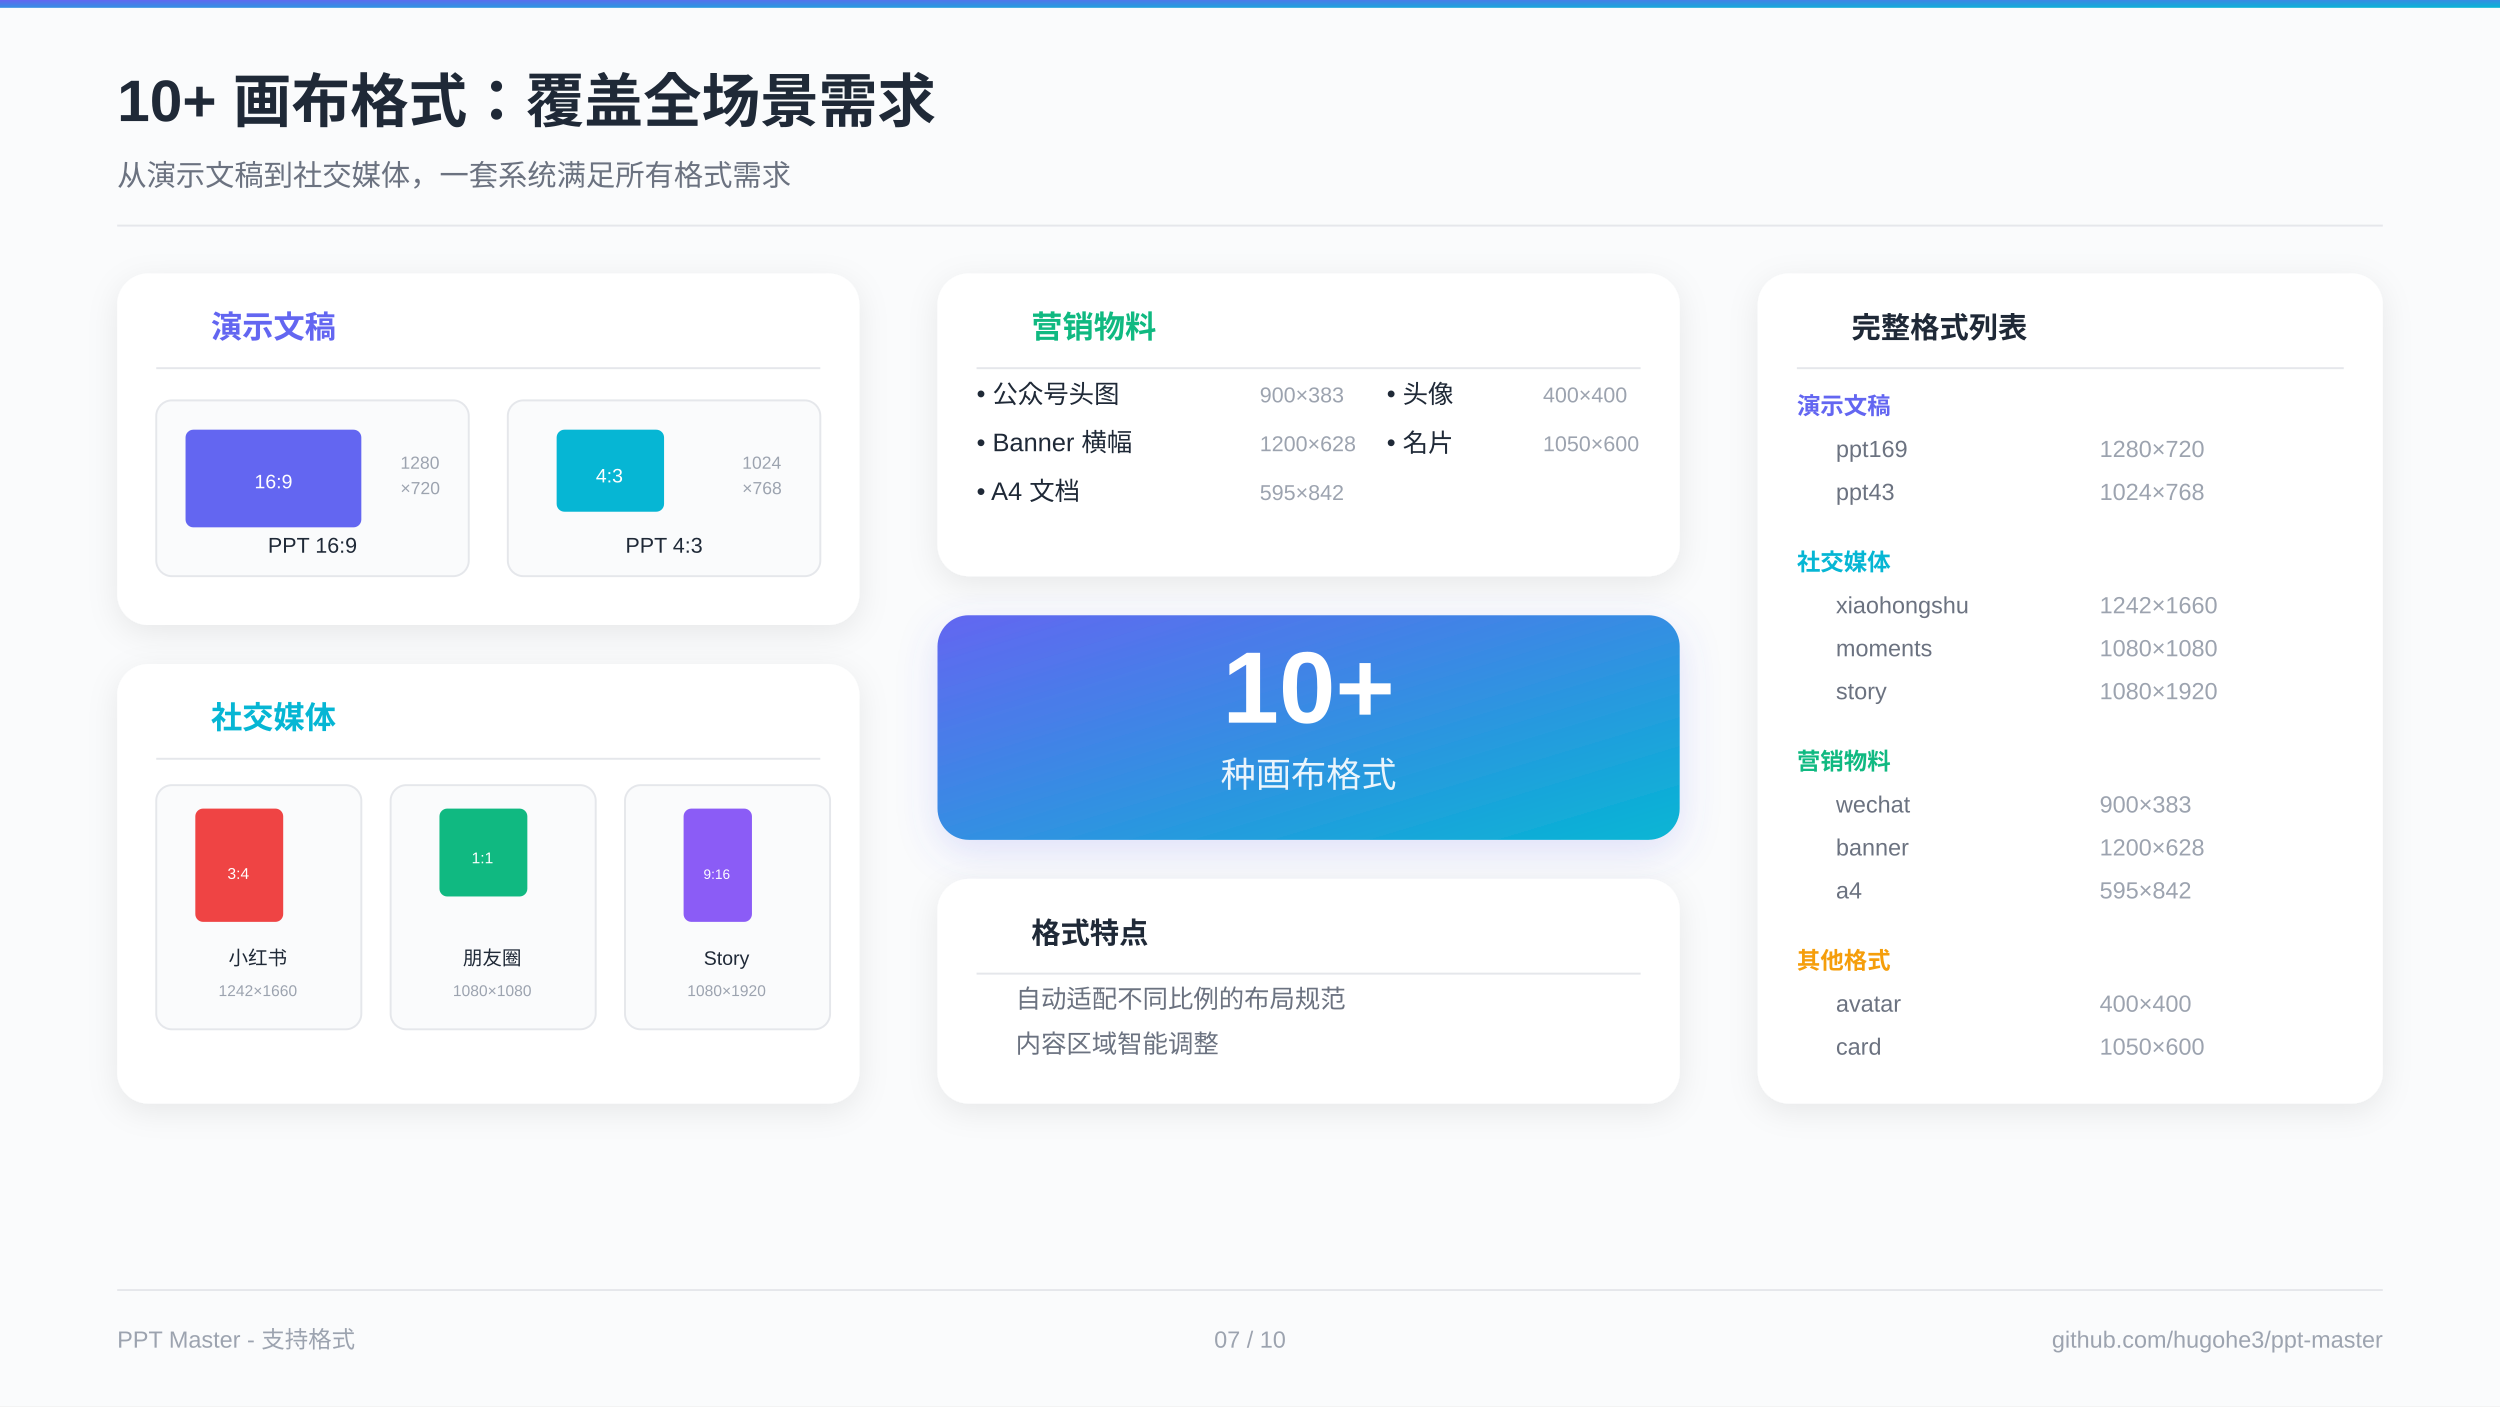
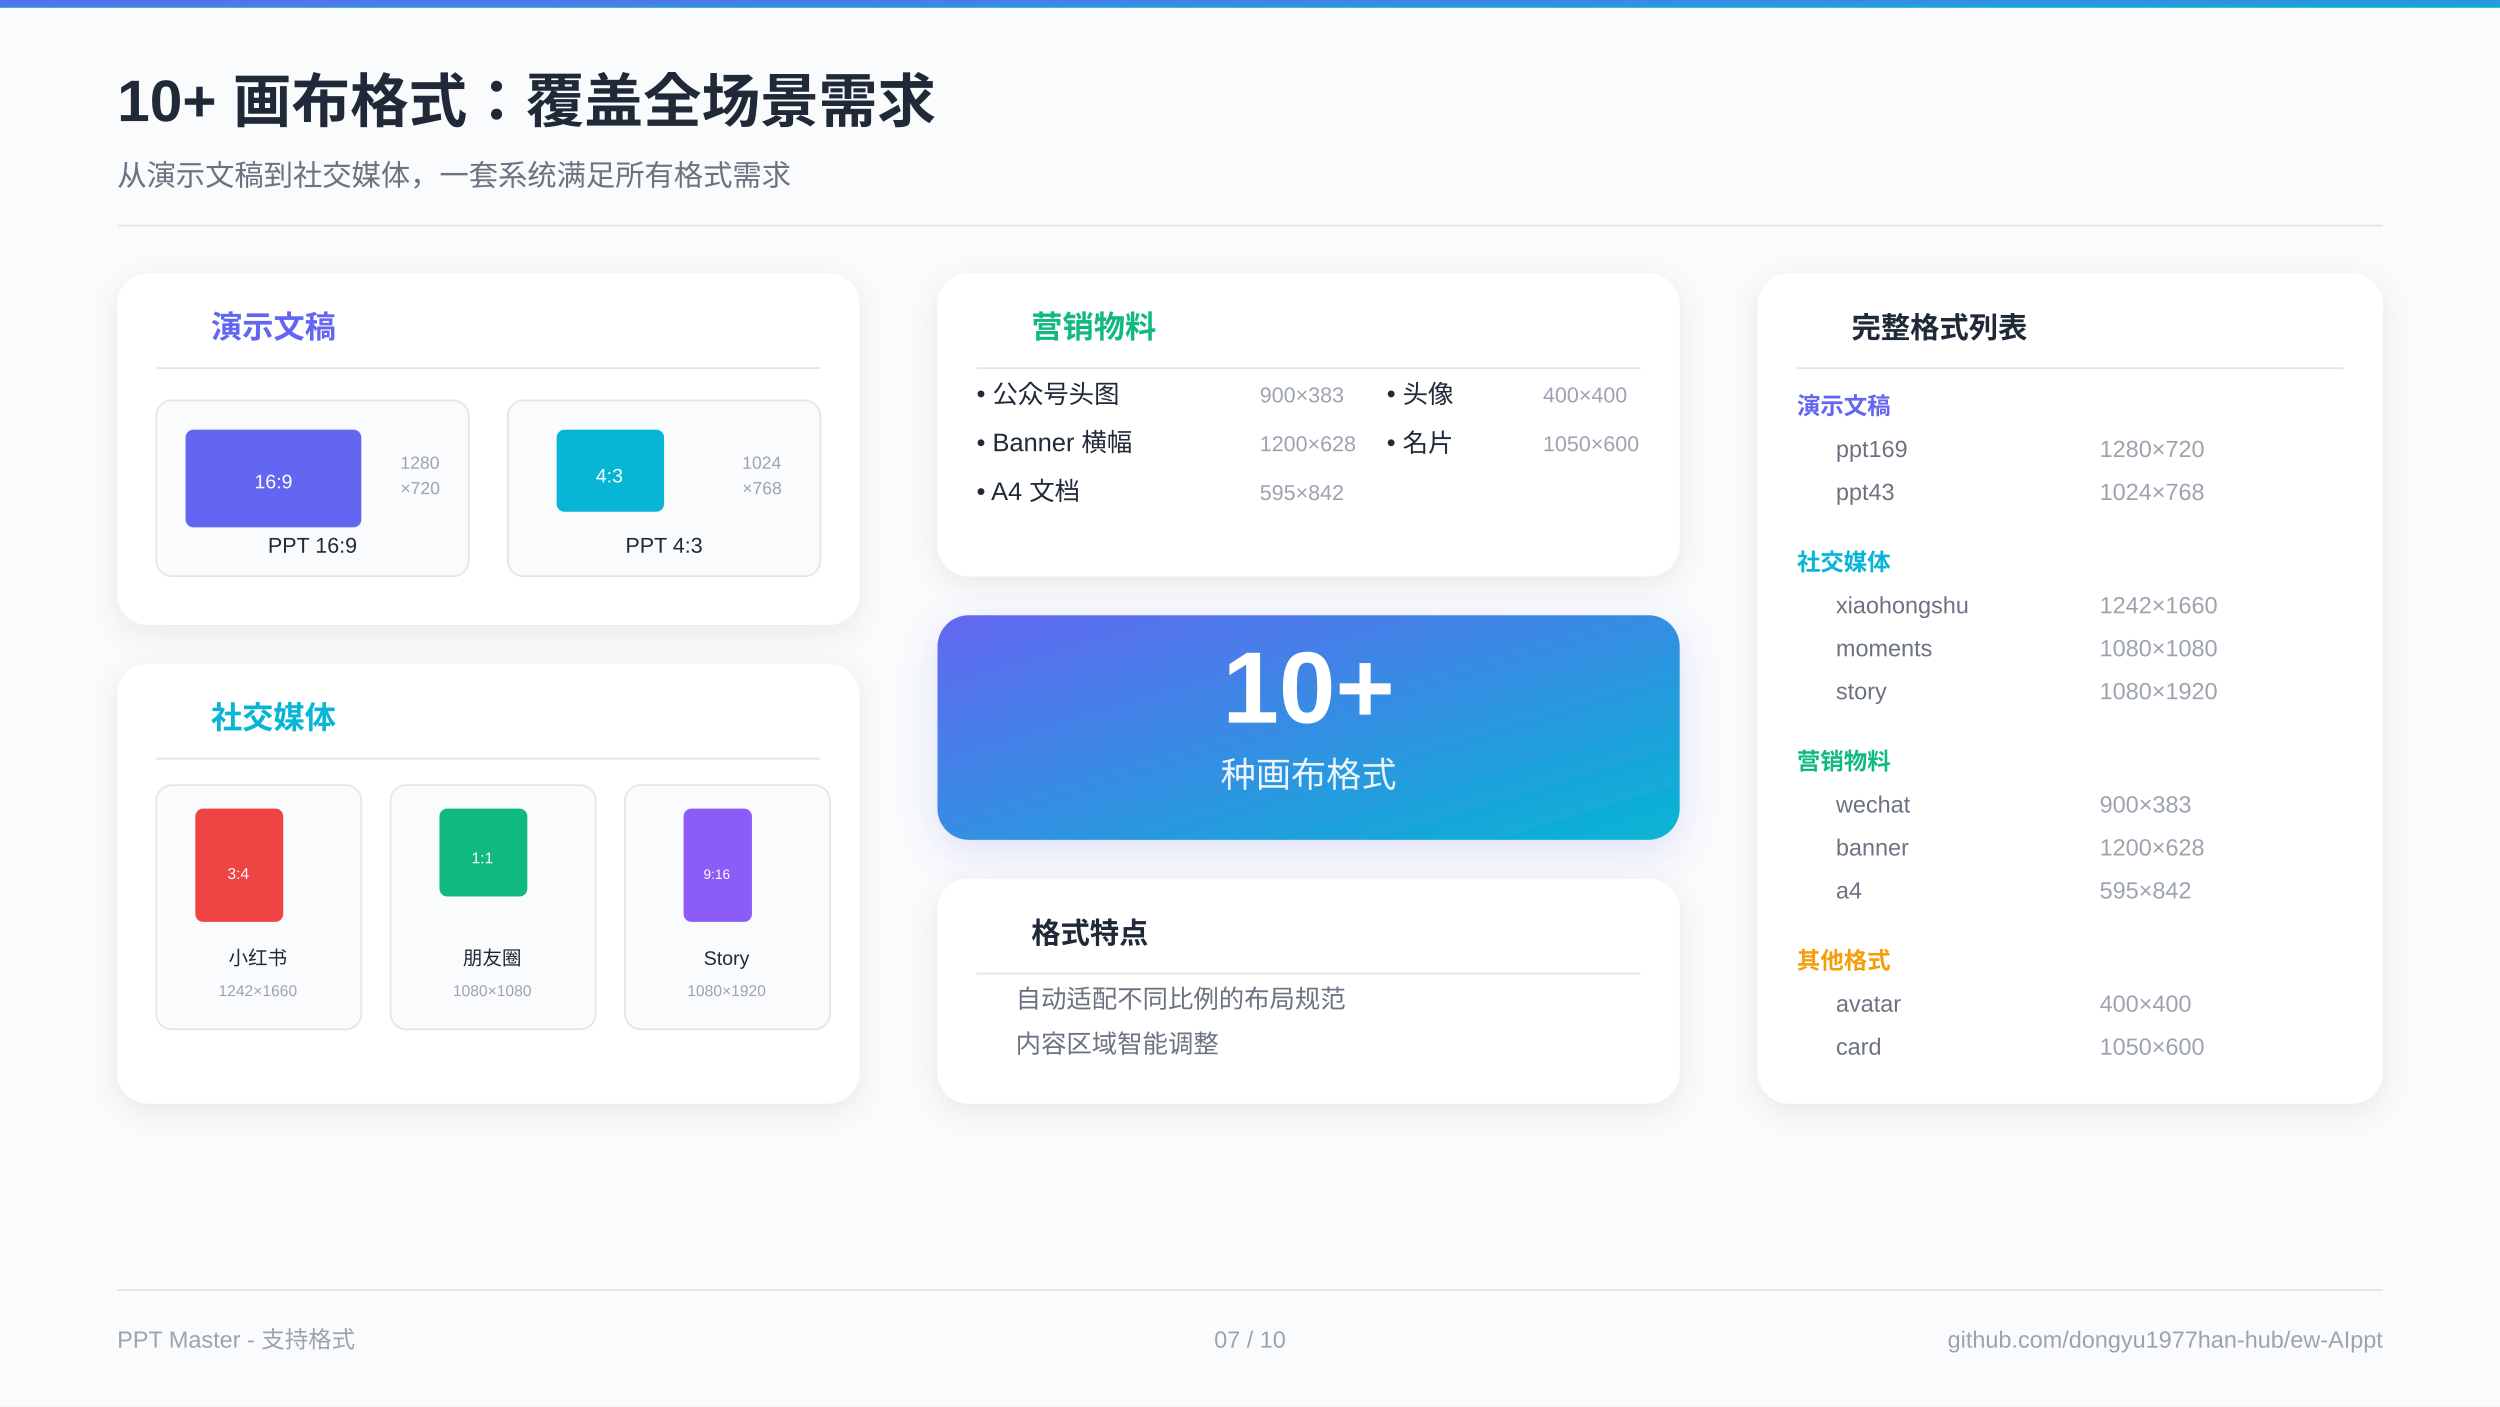
<svg xmlns="http://www.w3.org/2000/svg" viewBox="0 0 1280 720" width="1280" height="720">
  <defs>
    <linearGradient id="gradient1" x1="0%" y1="0%" x2="100%" y2="100%">
      <stop offset="0%" stop-color="#6366F1" />
      <stop offset="100%" stop-color="#06B6D4" />
    </linearGradient>
    <filter id="cardShadow" x="-15%" y="-15%" width="140%" height="140%">
      <feGaussianBlur in="SourceAlpha" stdDeviation="8" />
      <feOffset dx="0" dy="4" result="offsetBlur" />
      <feFlood flood-color="#000000" flood-opacity="0.08" result="shadowColor" />
      <feComposite in="shadowColor" in2="offsetBlur" operator="in" result="shadow" />
      <feMerge>
        <feMergeNode in="shadow" />
        <feMergeNode in="SourceGraphic" />
      </feMerge>
    </filter>
    <filter id="accentShadow" x="-15%" y="-15%" width="140%" height="140%">
      <feGaussianBlur in="SourceAlpha" stdDeviation="10" />
      <feOffset dx="0" dy="6" result="offsetBlur" />
      <feFlood flood-color="#6366F1" flood-opacity="0.18" result="shadowColor" />
      <feComposite in="shadowColor" in2="offsetBlur" operator="in" result="shadow" />
      <feMerge>
        <feMergeNode in="shadow" />
        <feMergeNode in="SourceGraphic" />
      </feMerge>
    </filter>
  </defs>
  <rect width="1280" height="720" fill="#FAFBFC" />
  <rect x="0" y="0" width="1280" height="4" fill="url(#gradient1)" />
  <text x="60" y="62" font-family="Microsoft YaHei, Arial, sans-serif" font-size="30" font-weight="bold" fill="#1F2937">10+ 画布格式：覆盖全场景需求</text>
  <text x="60" y="95" font-family="Microsoft YaHei, Arial, sans-serif" font-size="15" fill="#6B7280">从演示文稿到社交媒体，一套系统满足所有格式需求</text>
  <rect x="60" y="115" width="1160" height="1" fill="#E5E7EB" />
  <g transform="translate(60, 140)">
    <g filter="url(#cardShadow)">
      <rect width="380" height="180" rx="16" fill="#FFFFFF" />
    </g>
    <use data-icon="desktop" x="18" y="15" width="22" height="22" fill="#6366F1" />
    <text x="48" y="33" font-family="Microsoft YaHei, Arial, sans-serif" font-size="16" font-weight="bold" fill="#6366F1">演示文稿</text>
    <rect x="20" y="48" width="340" height="1" fill="#E5E7EB" />
    <g transform="translate(20, 65)">
      <rect width="160" height="90" rx="8" fill="#FAFBFC" stroke="#E5E7EB" stroke-width="1" />
      <rect x="15" y="15" width="90" height="50" rx="4" fill="#6366F1" />
      <text x="60" y="45" font-family="Arial, sans-serif" font-size="10" text-anchor="middle" fill="#FFFFFF">16:9</text>
      <text x="80" y="78" font-family="Microsoft YaHei, Arial, sans-serif" font-size="11" text-anchor="middle" fill="#1F2937">PPT 16:9</text>
      <text x="125" y="35" font-family="Arial, sans-serif" font-size="9" fill="#9CA3AF">1280</text>
      <text x="125" y="48" font-family="Arial, sans-serif" font-size="9" fill="#9CA3AF">×720</text>
      <g transform="translate(180, 0)">
        <rect width="160" height="90" rx="8" fill="#FAFBFC" stroke="#E5E7EB" stroke-width="1" />
        <rect x="25" y="15" width="55" height="42" rx="4" fill="#06B6D4" />
        <text x="52" y="42" font-family="Arial, sans-serif" font-size="10" text-anchor="middle" fill="#FFFFFF">4:3</text>
        <text x="80" y="78" font-family="Microsoft YaHei, Arial, sans-serif" font-size="11" text-anchor="middle" fill="#1F2937">PPT 4:3</text>
        <text x="120" y="35" font-family="Arial, sans-serif" font-size="9" fill="#9CA3AF">1024</text>
        <text x="120" y="48" font-family="Arial, sans-serif" font-size="9" fill="#9CA3AF">×768</text>
      </g>
    </g>
    <g transform="translate(0, 200)">
      <g filter="url(#cardShadow)">
        <rect width="380" height="225" rx="16" fill="#FFFFFF" />
      </g>
      <use data-icon="mobile" x="18" y="15" width="22" height="22" fill="#06B6D4" />
      <text x="48" y="33" font-family="Microsoft YaHei, Arial, sans-serif" font-size="16" font-weight="bold" fill="#06B6D4">社交媒体</text>
      <rect x="20" y="48" width="340" height="1" fill="#E5E7EB" />
      <g transform="translate(20, 62)">
        <rect width="105" height="125" rx="8" fill="#FAFBFC" stroke="#E5E7EB" stroke-width="1" />
        <rect x="20" y="12" width="45" height="58" rx="4" fill="#EF4444" />
        <text x="42" y="48" font-family="Arial, sans-serif" font-size="8" text-anchor="middle" fill="#FFFFFF">3:4</text>
        <text x="52" y="92" font-family="Microsoft YaHei, Arial, sans-serif" font-size="10" text-anchor="middle" fill="#1F2937">小红书</text>
        <text x="52" y="108" font-family="Arial, sans-serif" font-size="8" text-anchor="middle" fill="#9CA3AF">1242×1660</text>
        <g transform="translate(120, 0)">
          <rect width="105" height="125" rx="8" fill="#FAFBFC" stroke="#E5E7EB" stroke-width="1" />
          <rect x="25" y="12" width="45" height="45" rx="4" fill="#10B981" />
          <text x="47" y="40" font-family="Arial, sans-serif" font-size="8" text-anchor="middle" fill="#FFFFFF">1:1</text>
          <text x="52" y="92" font-family="Microsoft YaHei, Arial, sans-serif" font-size="10" text-anchor="middle" fill="#1F2937">朋友圈</text>
          <text x="52" y="108" font-family="Arial, sans-serif" font-size="8" text-anchor="middle" fill="#9CA3AF">1080×1080</text>
        </g>
        <g transform="translate(240, 0)">
          <rect width="105" height="125" rx="8" fill="#FAFBFC" stroke="#E5E7EB" stroke-width="1" />
          <rect x="30" y="12" width="35" height="58" rx="4" fill="#8B5CF6" />
          <text x="47" y="48" font-family="Arial, sans-serif" font-size="7" text-anchor="middle" fill="#FFFFFF">9:16</text>
          <text x="52" y="92" font-family="Arial, sans-serif" font-size="10" text-anchor="middle" fill="#1F2937">Story</text>
          <text x="52" y="108" font-family="Arial, sans-serif" font-size="8" text-anchor="middle" fill="#9CA3AF">1080×1920</text>
        </g>
      </g>
    </g>
  </g>
  <g transform="translate(480, 140)">
    <g filter="url(#cardShadow)">
      <rect width="380" height="155" rx="16" fill="#FFFFFF" />
    </g>
    <use data-icon="megaphone" x="18" y="15" width="22" height="22" fill="#10B981" />
    <text x="48" y="33" font-family="Microsoft YaHei, Arial, sans-serif" font-size="16" font-weight="bold" fill="#10B981">营销物料</text>
    <rect x="20" y="48" width="340" height="1" fill="#E5E7EB" />
    <g transform="translate(20, 66)" font-family="Microsoft YaHei, Arial, sans-serif" font-size="13">
      <text x="0" y="0" fill="#1F2937">• 公众号头图</text>
      <text x="145" y="0" fill="#9CA3AF" font-size="11">900×383</text>
      <text x="0" y="25" fill="#1F2937">• Banner 横幅</text>
      <text x="145" y="25" fill="#9CA3AF" font-size="11">1200×628</text>
      <text x="0" y="50" fill="#1F2937">• A4 文档</text>
      <text x="145" y="50" fill="#9CA3AF" font-size="11">595×842</text>
      <text x="210" y="0" fill="#1F2937">• 头像</text>
      <text x="290" y="0" fill="#9CA3AF" font-size="11">400×400</text>
      <text x="210" y="25" fill="#1F2937">• 名片</text>
      <text x="290" y="25" fill="#9CA3AF" font-size="11">1050×600</text>
    </g>
  </g>
  <g transform="translate(480, 315)">
    <g filter="url(#accentShadow)">
      <rect width="380" height="115" rx="16" fill="url(#gradient1)" />
    </g>
    <text x="190" y="55" font-family="Arial, sans-serif" font-size="52" font-weight="bold" text-anchor="middle" fill="#FFFFFF">10+</text>
    <text x="190" y="88" font-family="Microsoft YaHei, Arial, sans-serif" font-size="18" text-anchor="middle" fill="#FFFFFF" fill-opacity="0.9">种画布格式</text>
  </g>
  <g transform="translate(480, 450)">
    <g filter="url(#cardShadow)">
      <rect width="380" height="115" rx="16" fill="#FFFFFF" />
    </g>
    <use data-icon="sparkles" x="18" y="15" width="22" height="22" fill="#6366F1" />
    <text x="48" y="33" font-family="Microsoft YaHei, Arial, sans-serif" font-size="15" font-weight="bold" fill="#1F2937">格式特点</text>
    <rect x="20" y="48" width="340" height="1" fill="#E5E7EB" />
    <g transform="translate(20, 66)" font-family="Microsoft YaHei, Arial, sans-serif" font-size="13" fill="#6B7280">
      <use data-icon="circle-checkmark" x="-2" y="-12" width="16" height="16" fill="#10B981" />
      <text x="20" y="0">自动适配不同比例的布局规范</text>
      <use data-icon="circle-checkmark" x="-2" y="11" width="16" height="16" fill="#10B981" />
      <text x="20" y="23">内容区域智能调整</text>
    </g>
  </g>
  <g transform="translate(900, 140)">
    <g filter="url(#cardShadow)">
      <rect width="320" height="425" rx="16" fill="#FFFFFF" />
    </g>
    <use data-icon="list" x="18" y="15" width="22" height="22" fill="#1F2937" />
    <text x="48" y="33" font-family="Microsoft YaHei, Arial, sans-serif" font-size="15" font-weight="bold" fill="#1F2937">完整格式列表</text>
    <rect x="20" y="48" width="280" height="1" fill="#E5E7EB" />
    <g transform="translate(20, 72)" font-family="Microsoft YaHei, Arial, sans-serif" font-size="12">
      <text x="0" y="0" fill="#6366F1" font-weight="bold">演示文稿</text>
      <text x="20" y="22" fill="#6B7280">ppt169</text>
      <text x="155" y="22" fill="#9CA3AF">1280×720</text>
      <text x="20" y="44" fill="#6B7280">ppt43</text>
      <text x="155" y="44" fill="#9CA3AF">1024×768</text>
      <text x="0" y="80" fill="#06B6D4" font-weight="bold">社交媒体</text>
      <text x="20" y="102" fill="#6B7280">xiaohongshu</text>
      <text x="155" y="102" fill="#9CA3AF">1242×1660</text>
      <text x="20" y="124" fill="#6B7280">moments</text>
      <text x="155" y="124" fill="#9CA3AF">1080×1080</text>
      <text x="20" y="146" fill="#6B7280">story</text>
      <text x="155" y="146" fill="#9CA3AF">1080×1920</text>
      <text x="0" y="182" fill="#10B981" font-weight="bold">营销物料</text>
      <text x="20" y="204" fill="#6B7280">wechat</text>
      <text x="155" y="204" fill="#9CA3AF">900×383</text>
      <text x="20" y="226" fill="#6B7280">banner</text>
      <text x="155" y="226" fill="#9CA3AF">1200×628</text>
      <text x="20" y="248" fill="#6B7280">a4</text>
      <text x="155" y="248" fill="#9CA3AF">595×842</text>
      <text x="0" y="284" fill="#F59E0B" font-weight="bold">其他格式</text>
      <text x="20" y="306" fill="#6B7280">avatar</text>
      <text x="155" y="306" fill="#9CA3AF">400×400</text>
      <text x="20" y="328" fill="#6B7280">card</text>
      <text x="155" y="328" fill="#9CA3AF">1050×600</text>
    </g>
  </g>
  <rect x="60" y="660" width="1160" height="1" fill="#E5E7EB" />
  <text x="60" y="690" font-family="Microsoft YaHei, Arial, sans-serif" font-size="12" fill="#9CA3AF">PPT Master - 支持格式</text>
  <text x="640" y="690" font-family="Arial, sans-serif" font-size="12" text-anchor="middle" fill="#9CA3AF">07 / 10</text>
-   <text x="1220" y="690" font-family="Arial, sans-serif" font-size="12" text-anchor="end" fill="#9CA3AF">github.com/hugohe3/ppt-master</text>
+   <text x="1220" y="690" font-family="Arial, sans-serif" font-size="12" text-anchor="end" fill="#9CA3AF">github.com/dongyu1977han-hub/ew-AIppt</text>
</svg>
